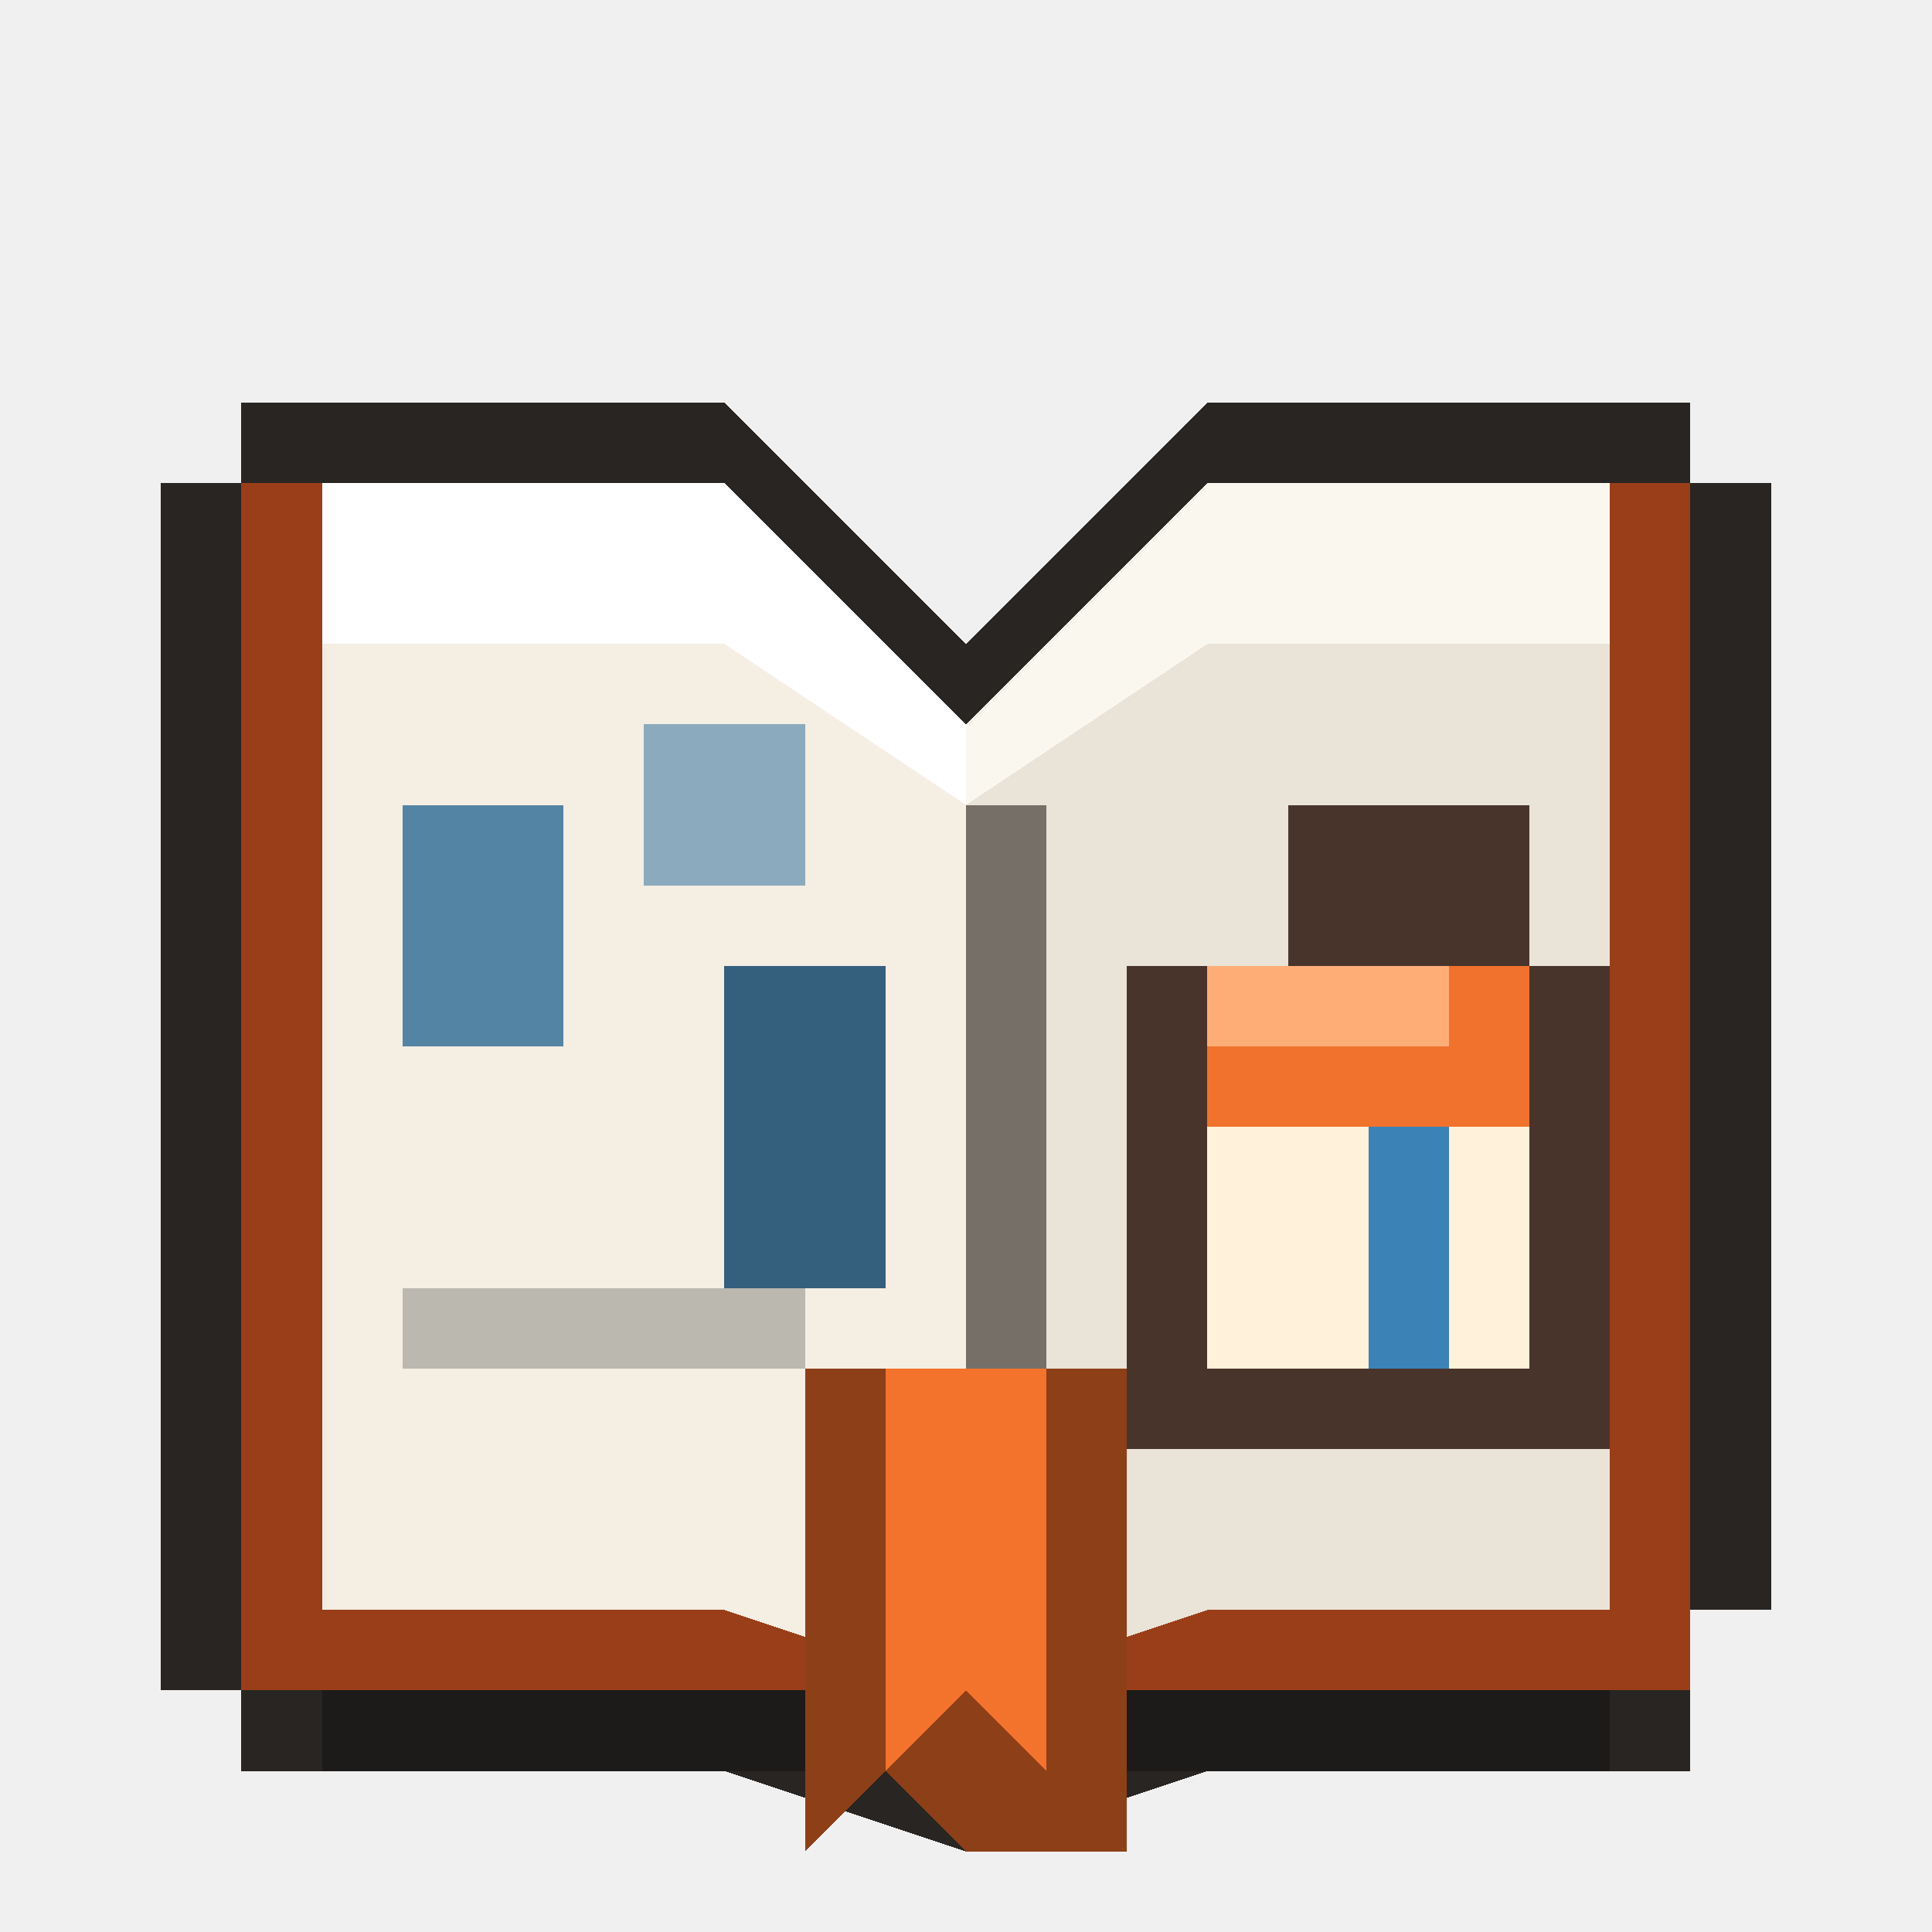
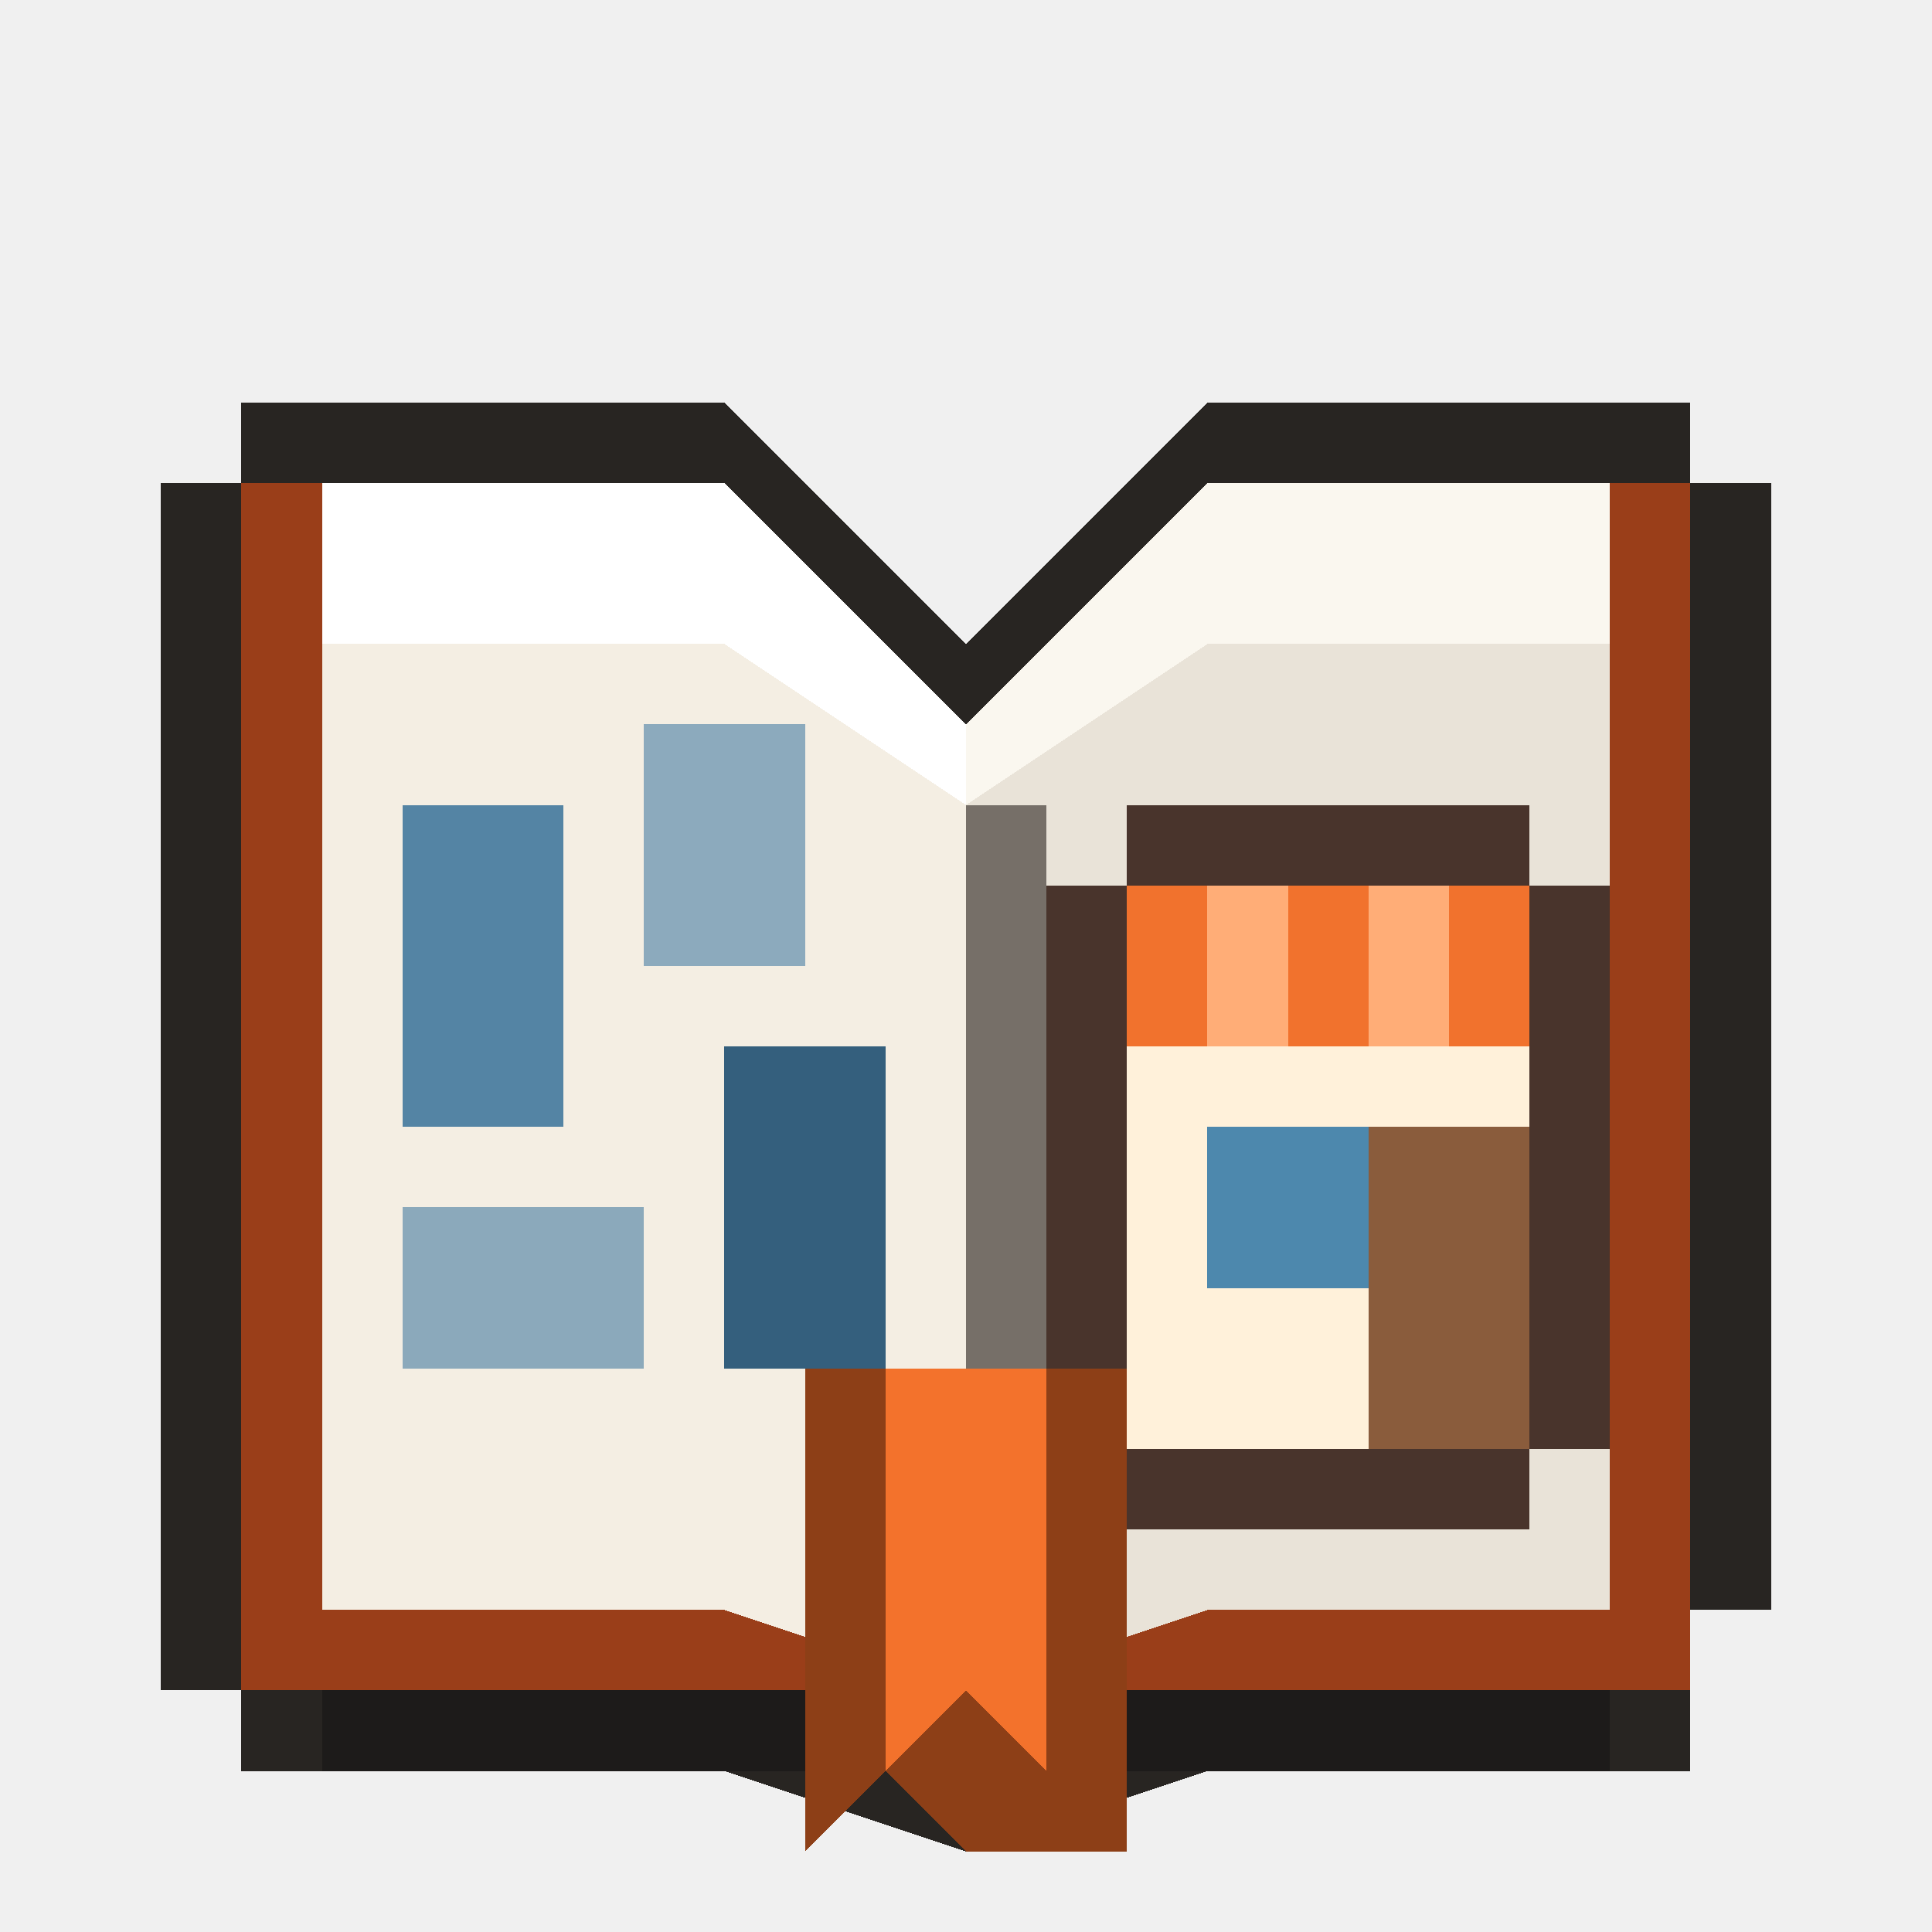
<svg xmlns="http://www.w3.org/2000/svg" viewBox="0 0 24 24" shape-rendering="crispEdges" data-m98-concept="navi" data-m98-grid="24">
  <path fill="#282522" d="M3 5H9L12 8L15 5H21V6H22V20H21V22H15L12 23L9 22H3V21H2V6H3Z" />
  <polygon fill="#9a3e19" points="3,6 9,6 12,9 15,6 21,6 21,21 15,21 12,22 9,21 3,21" />
  <polygon fill="#f4eee3" points="4,6 9,6 12,9 12,21 9,20 4,20" />
  <polygon fill="#e9e3d8" points="12,9 15,6 20,6 20,20 15,20 12,21" />
  <polygon fill="#ffffff" points="4,6 9,6 12,9 12,10 9,8 4,8" />
  <polygon fill="#faf7ef" points="12,9 15,6 20,6 20,8 15,8 12,10" />
-   <rect fill="#5484a4" x="5" y="10" width="2" height="3" />
-   <rect fill="#8caabd" x="8" y="9" width="2" height="2" />
-   <rect fill="#345f7d" x="9" y="12" width="2" height="4" />
-   <rect fill="#bbb8b0" x="5" y="16" width="5" height="1" />
-   <path fill="#49342c" d="M14 12H16V10H19V12H20V18H14Z" />
-   <rect fill="#f1722d" x="15" y="12" width="4" height="2" />
-   <rect fill="#ffad77" x="15" y="12" width="3" height="1" />
-   <rect fill="#fff1da" x="15" y="14" width="4" height="3" />
-   <rect fill="#3b82b7" x="17" y="14" width="1" height="3" />
+   <rect fill="#5484a4" x="5" y="10" width="2" height="4" />
+   <rect fill="#8caabd" x="8" y="9" width="2" height="3" />
+   <rect fill="#345f7d" x="9" y="13" width="2" height="4" />
+   <rect fill="#8ba9bb" x="5" y="15" width="3" height="2" />
+   <path fill="#49342c" d="M14 10H19V11H20V18H19V19H14V18H13V11H14Z" />
+   <rect fill="#fff1da" x="14" y="13" width="5" height="5" />
+   <rect fill="#f1722d" x="14" y="11" width="5" height="2" />
+   <rect fill="#ffad77" x="15" y="11" width="1" height="2" />
+   <rect fill="#ffad77" x="17" y="11" width="1" height="2" />
+   <rect fill="#4d88ad" x="15" y="14" width="2" height="2" />
+   <rect fill="#8a5c3c" x="17" y="14" width="2" height="4" />
  <rect fill="#766f68" x="12" y="10" width="1" height="11" />
  <path fill="#8d3f17" d="M10 17H14V23H12L11 22L10 23Z" />
  <polygon fill="#f3722c" points="11,17 13,17 13,22 12,21 11,22" />
  <rect fill="#1d1b1a" x="4" y="21" width="6" height="1" />
  <rect fill="#1d1b1a" x="14" y="21" width="6" height="1" />
</svg>
